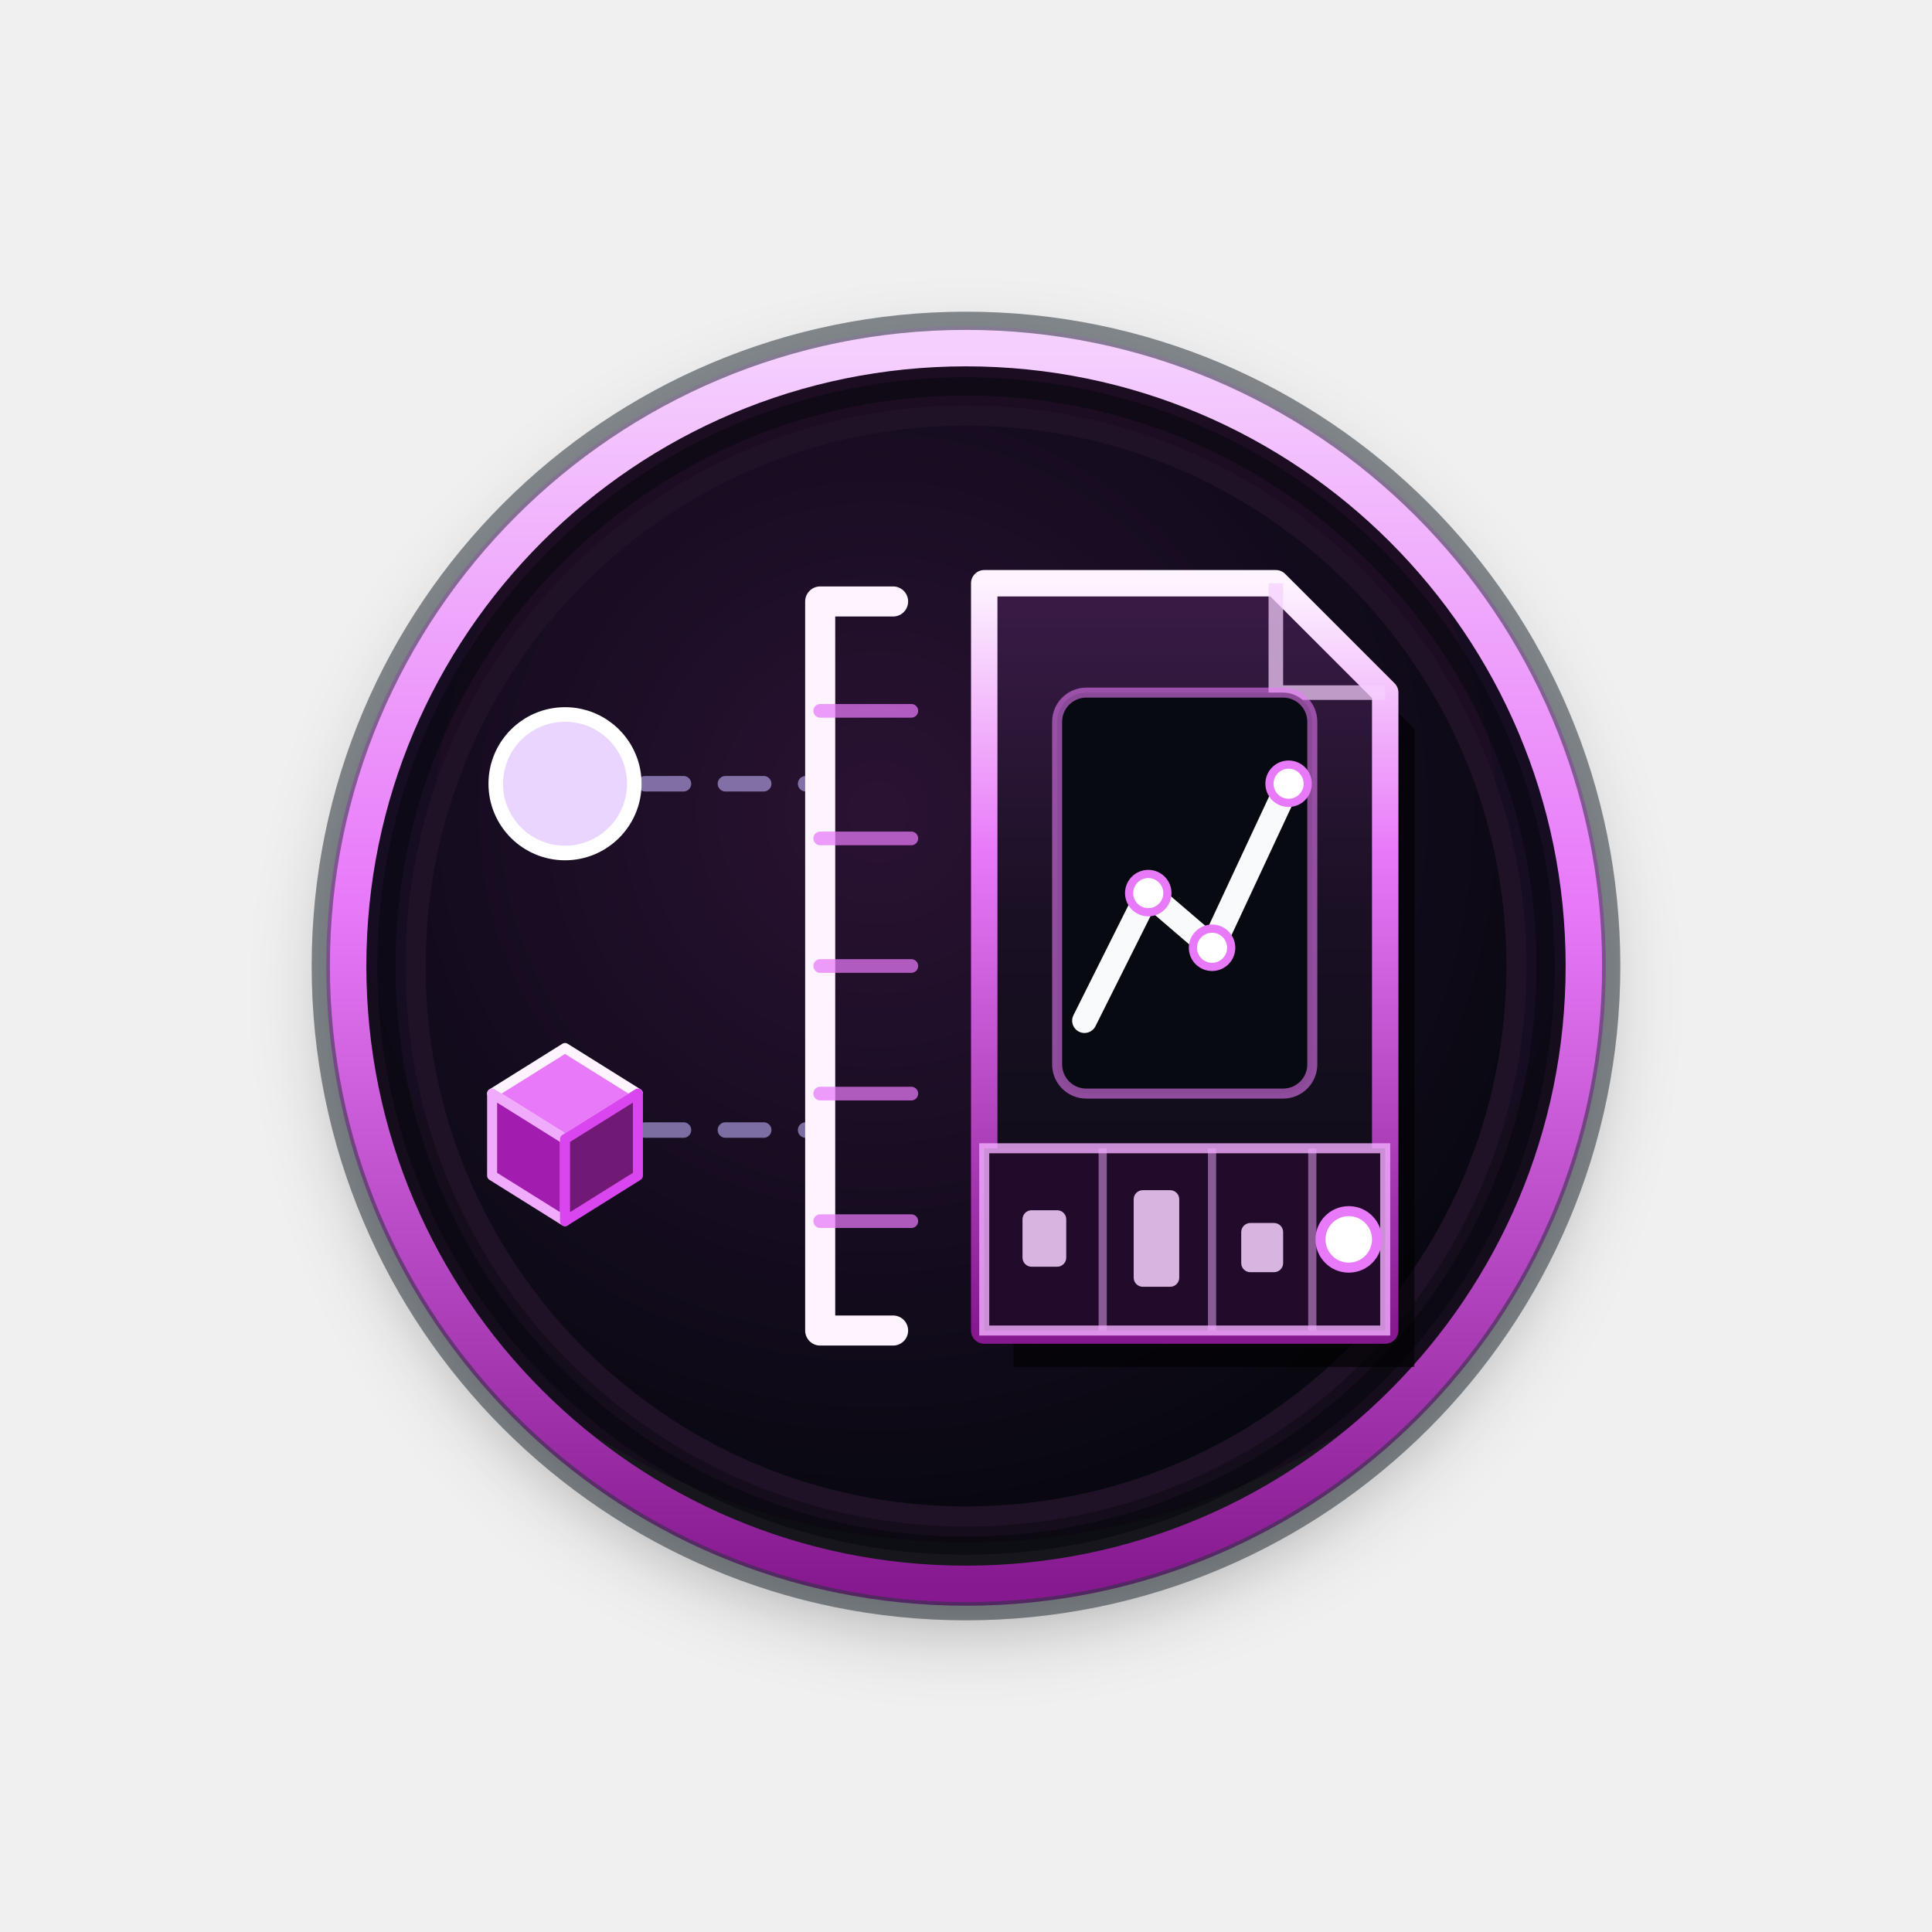
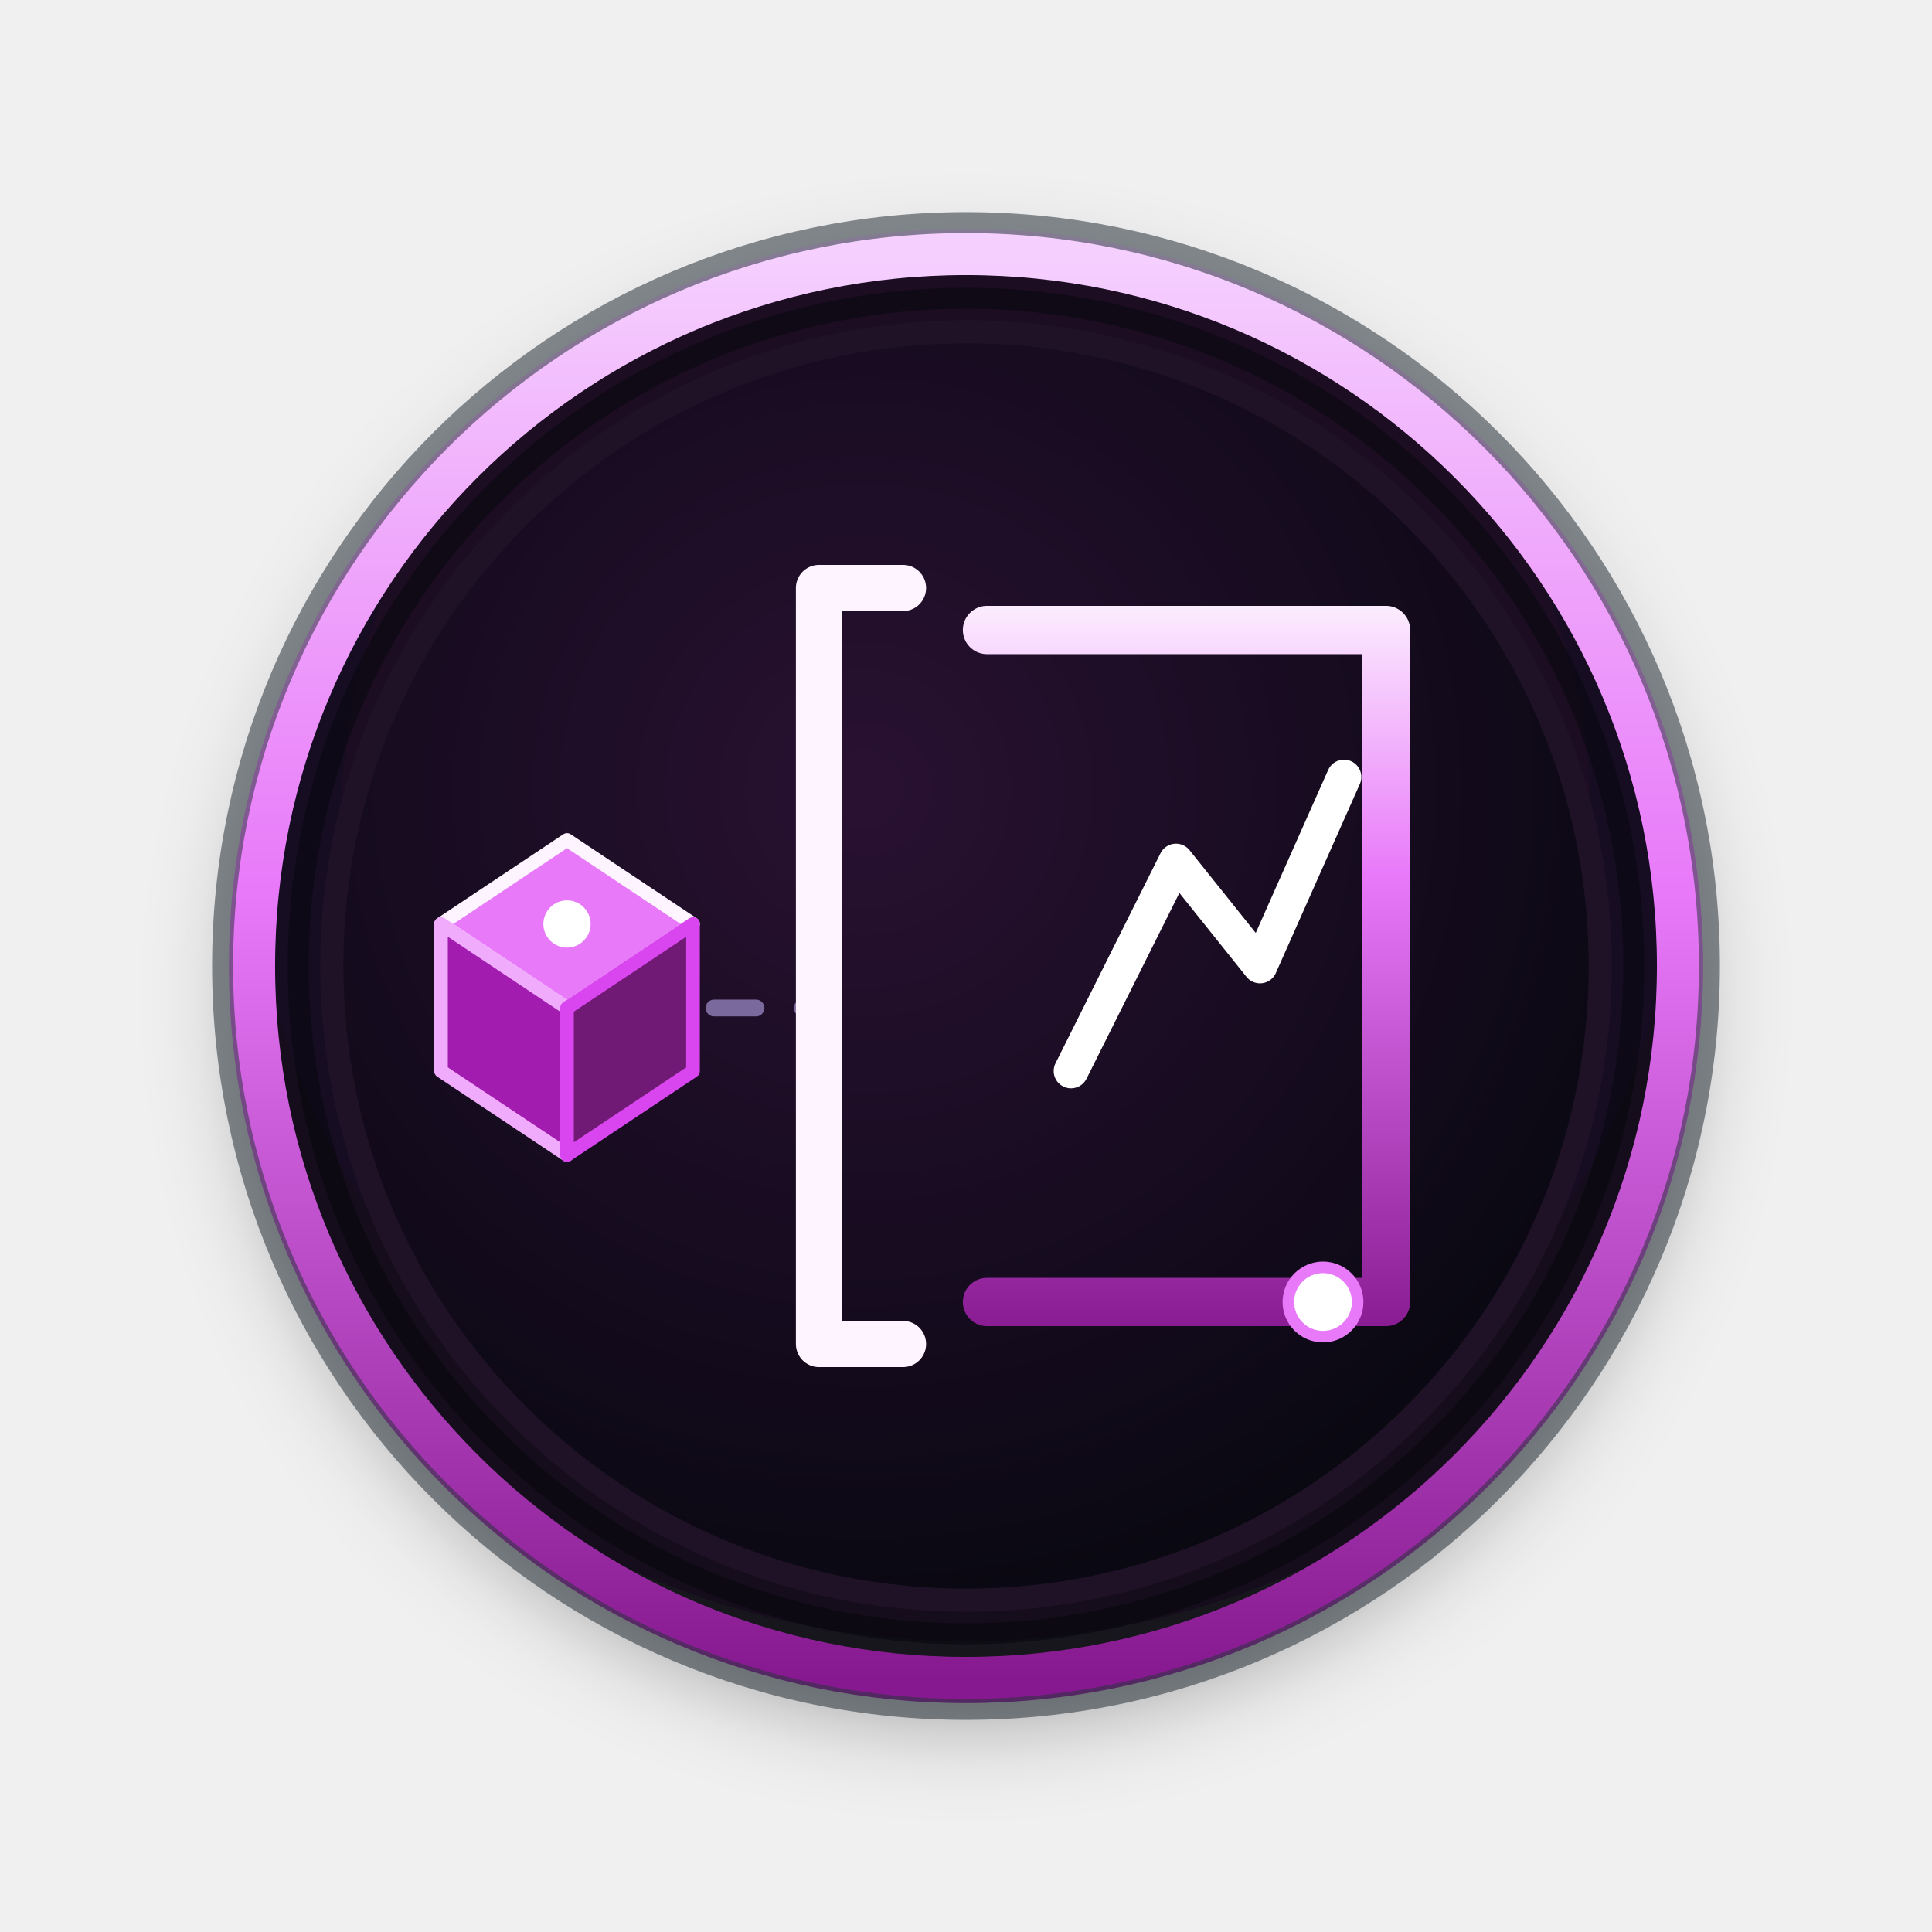
- <svg xmlns="http://www.w3.org/2000/svg" viewBox="57 307 106 106" width="106" height="106" role="img" aria-label="Cortexel logo: declared neural data crosses a validation lattice into a deterministic figure with an attached exact-value disclosure table">
+ <svg xmlns="http://www.w3.org/2000/svg" viewBox="64 314 92 92" width="92" height="92" role="img" aria-label="Cortexel logo: a neuron-seeded population voxel crosses a validation bracket into one deterministic digest-bound figure artifact">
  <defs>
    <radialGradient id="hubGrad" cx="50%" cy="42%" r="65%">
      <stop offset="0%" stop-color="#06281d" />
      <stop offset="100%" stop-color="#0a1117" />
    </radialGradient>
    <radialGradient id="gateGrad" cx="50%" cy="40%" r="68%">
      <stop offset="0%" stop-color="#332408" />
      <stop offset="100%" stop-color="#10131a" />
    </radialGradient>
    <radialGradient id="voxGrad" cx="50%" cy="40%" r="68%">
      <stop offset="0%" stop-color="#2a0a2e" />
      <stop offset="100%" stop-color="#10131a" />
    </radialGradient>
    <radialGradient id="galGrad" cx="50%" cy="40%" r="68%">
      <stop offset="0%" stop-color="#2a0a0a" />
      <stop offset="100%" stop-color="#10131a" />
    </radialGradient>
    <radialGradient id="hdGrad" cx="50%" cy="40%" r="68%">
      <stop offset="0%" stop-color="#042f2a" />
      <stop offset="100%" stop-color="#10131a" />
    </radialGradient>
    <radialGradient id="crebGrad" cx="50%" cy="40%" r="70%">
      <stop offset="0%" stop-color="#293716" />
      <stop offset="62%" stop-color="#19230f" />
      <stop offset="100%" stop-color="#0d1208" />
    </radialGradient>
    <filter id="nodeShadow" x="-40%" y="-40%" width="180%" height="180%">
      <feDropShadow dx="0" dy="1.5" stdDeviation="2.4" flood-color="#000000" flood-opacity="0.38" />
    </filter>
    <filter id="soft" x="-60%" y="-60%" width="220%" height="220%">
      <feGaussianBlur stdDeviation="4" result="b" />
      <feMerge>
        <feMergeNode in="b" />
        <feMergeNode in="SourceGraphic" />
      </feMerge>
    </filter>
    <filter id="edgeGlow" x="-30%" y="-30%" width="160%" height="160%">
      <feGaussianBlur stdDeviation="2.4" result="b" />
      <feMerge>
        <feMergeNode in="b" />
        <feMergeNode in="SourceGraphic" />
      </feMerge>
    </filter>
  </defs>
  <style>
    .cap        { font: 400 11px ui-monospace, SFMono-Regular, Menlo, monospace; fill: #8b949e; }
    .edge       { opacity: 0.55; }
    .edge-contract  { filter: url(#edgeGlow); }
    .contract-flow  { fill: none; stroke: #e2faff; stroke-width: 2.4; stroke-dasharray: 1.5 9; stroke-linecap: round; opacity: 0.9; }
    .contract-flow-rev { stroke-width: 2; opacity: 0.78; }
    .chip       { fill: #0d1117; stroke-width: 1.5; }
    .chip-label { font: 400 12px ui-monospace, SFMono-Regular, Menlo, monospace; fill: #c9d1d9; }
    .hub-fill   { fill: url(#hubGrad); }
    .hub-ring   { fill: none; stroke: url(#hubBezel); stroke-width: 2.2; }
    .hub-glow   { fill: none; stroke: #34d399; stroke-width: 6; stroke-opacity: 0.18; filter: url(#soft); }
    .hub-label  { font: 400 12px ui-monospace, SFMono-Regular, Menlo, monospace; fill: #6ee7b7; }
    .pidx-rail   { fill: none; stroke: #021a12; stroke-opacity: 0.9; stroke-width: 1.3; stroke-linecap: round; }
    .pidx-rail-lt{ fill: none; stroke: #34d399; stroke-opacity: 0.18; stroke-width: 1.3; stroke-linecap: round; }
    .pidx-tick   { fill: none; stroke: #047857; stroke-opacity: 0.9; stroke-width: 0.9; stroke-linecap: round; }
    .pidx-inner  { fill: none; stroke: #10b981; stroke-opacity: 0.14; stroke-width: 0.6; }
    .pidx-chan   { fill: none; stroke: #032018; stroke-width: 2.2; stroke-linecap: round; }
    .pidx-chan-lt{ fill: none; stroke: #6ee7b7; stroke-width: 0.8; stroke-linecap: round; }
    .pidx-chamfer{ fill: none; stroke: #05070b; stroke-opacity: 0.55; stroke-width: 1; }
    .pidx-rim    { fill: none; stroke: url(#pidXRim); stroke-width: 1.1; }
    .pidx-lip    { fill: none; stroke: #6ee7b7; stroke-opacity: 0.16; stroke-width: 0.5; }
    .pidx-shade  { fill: #031710; }
    .pidx-flare  { fill: #d1fae5; }
    .pidx-flare-s{ fill: #ecfdf5; }
    .pidx-syn-ring { fill: none; stroke: #a7f3d0; stroke-width: 1; }
    .pidx-girdle { fill: none; stroke: #a7f3d0; stroke-opacity: 0.55; stroke-width: 0.4; }
    .pidx-girdle-s { fill: none; stroke: #d1fae5; stroke-opacity: 0.7; stroke-width: 0.5; }
    .pidx-glint  { fill: #ecfdf5; fill-opacity: 0.7; }
    .pidx-fU-l   { fill: #6ee7b7; }
    .pidx-fU-d   { fill: #10b981; }
    .pidx-jw-edge{ fill: none; stroke: #a7f3d0; stroke-width: 0.4; stroke-opacity: 0.85; stroke-linejoin: round; }
    .pidx-syn-hot{ fill: #ecfdf5; }
    .pidx-spark-head { fill: #ecfdf5; }
    .pidx-spark-tail { fill: none; stroke: #a7f3d0; stroke-width: 1.1; stroke-linecap: round; stroke-opacity: 0.85; }
    .pid-wg      { fill: none; stroke: #043a2e; stroke-width: 2.4; stroke-linecap: round; }
    .pid-wg-lit  { fill: none; stroke: #6ee7b7; stroke-width: 0.9; stroke-linecap: round; }
    .pid-port    { fill: #34d399; }
    .pid-port-core { fill: #06281d; }
    .pid-chip    { fill: #d1fae5; }
    .pid-core-crown { fill: #6ee7b7; }
    .pid-core-bl { fill: #065f46; }
    .pid-core-br { fill: #047857; }
    .pid-core-edge { fill: none; stroke: #a7f3d0; stroke-width: 0.8; stroke-linejoin: round; }
    .pid-seam    { fill: none; stroke: #d1fae5; stroke-width: 0.7; stroke-opacity: 0.9; stroke-linecap: round; }
    .pid-facet   { fill: none; stroke: #a7f3d0; stroke-width: 0.5; stroke-opacity: 0.35; }
    .pid-hot     { fill: #ecfdf5; }
    .pid-hot-in  { fill: #f0fdf4; }
    .pid-compute { fill: none; stroke: #6ee7b7; stroke-width: 1; opacity: 0; }
    .seat-ring     { fill: none; stroke-width: 2.2; }
    .seat-groove   { fill: none; stroke: #05070b; stroke-opacity: 0.5; stroke-width: 1; }
    .seat-hairline { fill: none; stroke: #2b333d; stroke-opacity: 0.55; stroke-width: 1; }
    .seat-gate     { fill: url(#gateGrad); }
    .seat-vox      { fill: url(#voxGrad); }
    .mel-plate    { fill: url(#melPlate); }
    .mel-rock     { fill: url(#melRock); }
    .mel-fog-g    { opacity: 0.42; }
    .mel-ridge    { fill: none; stroke: #fdba74; stroke-opacity: 0.7; stroke-width: 1.3; stroke-linejoin: round; stroke-linecap: round; }
    .mel-facet    { fill: #1a0e08; }
    .mel-tin      { stroke: #000000; stroke-opacity: 0.35; stroke-width: 0.6; stroke-linejoin: round; }
    .mel-front    { fill: #ffedd5; filter: url(#edgeGlow); }
    .mel-edge     { fill: none; stroke: url(#melBezel); stroke-width: 2.4; stroke-linejoin: miter; }
    .mel-groove   { fill: none; stroke: #05070b; stroke-opacity: 0.5; stroke-width: 1; }
    .mel-hairline { fill: none; stroke: #2b333d; stroke-opacity: 0.55; stroke-width: 1; }
    .cube-label { font: 400 12px ui-monospace, SFMono-Regular, Menlo, monospace; fill: #fdba74; }
    .logo-label     { font: 400 12px ui-monospace, SFMono-Regular, Menlo, monospace; fill: #cdd6e0; }
    .prz-body     { fill: url(#przGlass); }
    .prz-edge     { fill: none; stroke: url(#przSilver); stroke-width: 2.4; }
    .prz-groove   { fill: none; stroke: #05070b; stroke-opacity: 0.5; stroke-width: 1; }
    .prz-hairline { fill: none; stroke: #2b333d; stroke-opacity: 0.55; stroke-width: 1; }
    .prz-hill     { fill: url(#przHill); }
    .prz-hill-hi  { fill: url(#przHillHi); }
    .prz-hill-ao  { fill: url(#przHillAo); }
    .prz-spill    { fill: url(#przSpill); }
    .prz-crest    { fill: none; stroke: #d8ccff; stroke-width: 1.8; stroke-linecap: round; stroke-opacity: 0.95; }
    .prz-ray      { fill: none; stroke-width: 1.4; stroke-linecap: round; stroke-opacity: 0.5; }
    .prz-ray-flow { fill: none; stroke-width: 1.9; stroke-linecap: round; stroke-dasharray: 4 22; stroke-opacity: 0.92; }
    .prz-blade    { fill: url(#przBlade); stroke: #cbd3db; stroke-width: 0.4; stroke-linejoin: round; }
    .prz-blade-core { stroke: #f8fafc; stroke-width: 0.8; stroke-linecap: round; stroke-opacity: 0.85; }
    .prz-blade-glint { stroke: #ffffff; stroke-width: 1.3; stroke-linecap: round; stroke-dasharray: 5 44; stroke-opacity: 0.95; }
    .prz-foot-hot { fill: #ffffff; }
    .tri-label  { font: 400 12px ui-monospace, SFMono-Regular, Menlo, monospace; fill: #c4b5fd; }
-     .ncp-well       { fill: url(#ncpWell); stroke: #111827; stroke-width: 1.1; }
-     .ncp-generation path { fill: none; stroke: #fbbf24; stroke-width: 0.85; stroke-opacity: 0.42; stroke-dasharray: 11 3 2 3; stroke-linecap: round; }
-     .ncp-brace      { fill: none; stroke: url(#ncpBrace); stroke-width: 2.25; stroke-linecap: round; stroke-linejoin: round; }
-     .ncp-plane      { fill: none; stroke-linecap: round; }
-     .ncp-control    { stroke: #fde68a; stroke-width: 1.2; }
-     .ncp-perception { stroke: #67e8f9; stroke-width: 1.25; stroke-dasharray: 3.1 2.4; }
-     .ncp-action     { stroke: #fbbf24; stroke-width: 2.1; }
-     .ncp-observation{ stroke: #a5f3fc; stroke-width: 1.25; stroke-dasharray: 0.8 3.2; }
-     .ncp-receipt-lane { fill: none; stroke: #f8fafc; stroke-width: 0.7; stroke-opacity: 0.42; stroke-linecap: round; }
-     .ncp-key        { stroke-linejoin: round; }
-     .ncp-key-control { fill: #422006; stroke: #fef3c7; stroke-width: 0.8; }
-     .ncp-key-perception { fill: #071a26; stroke: #a5f3fc; stroke-width: 0.9; }
-     .ncp-key-action { fill: #fbbf24; stroke: #fff7d6; stroke-width: 0.75; }
-     .ncp-key-observation { fill: #071a26; stroke: #cffafe; stroke-width: 0.9; stroke-dasharray: 1 1.6; }
-     .ncp-receipt-home { fill: #07111d; stroke: #ffffff; stroke-width: 0.75; stroke-opacity: 0.72; stroke-linejoin: round; }
-     .ncp-knot       { fill: #050912; stroke: #fef3c7; stroke-width: 0.7; stroke-opacity: 0.8; stroke-linejoin: round; }
-     .ncp-cell       { stroke-width: 0.45; stroke-linejoin: round; }
-     .ncp-cell-control { fill: #fde68a; stroke: #fff7d6; }
-     .ncp-cell-perception { fill: #164e63; stroke: #cffafe; }
-     .ncp-cell-action { fill: #f59e0b; stroke: #fff7d6; }
-     .ncp-cell-observation { fill: #083344; stroke: #a5f3fc; }
-     .ncp-bind-core  { fill: #ffffff; stroke: #fde68a; stroke-width: 0.45; }
-     .ncp-bind-ring  { fill: none; stroke: #fff7d6; stroke-width: 0.9; filter: url(#edgeGlow); }
-     .ncp-packet     { stroke-width: 0.45; filter: url(#edgeGlow); }
-     .ncp-packet-control { fill: #fff7d6; stroke: #ffffff; }
-     .ncp-packet-perception { fill: #cffafe; stroke: #ffffff; }
-     .ncp-packet-action { fill: #fbbf24; stroke: #ffffff; }
-     .ncp-packet-observation { fill: #a5f3fc; stroke: #ffffff; }
-     .ncp-receipt    { fill: #07111d; stroke: #ffffff; stroke-width: 1.05; stroke-linejoin: round; filter: url(#edgeGlow); }
+     .ncp-well              { fill: url(#ncpWell); stroke: #111827; stroke-width: 1.1; }
+     .ncp-min-lane          { fill: none; stroke-linecap: round; }
+     .ncp-min-lane-action   { stroke: #fbbf24; stroke-width: 1.8; }
+     .ncp-min-lane-sense    { stroke: #67e8f9; stroke-width: 1.25; stroke-dasharray: 2.5 2.3; }
+     .ncp-min-brace         { fill: none; stroke-width: 2.6; stroke-linecap: round; stroke-linejoin: round; }
+     .ncp-min-brace-action  { stroke: url(#ncpBrace); }
+     .ncp-min-brace-sense   { stroke: url(#ncpCyan); }
+     .ncp-plane-top         { fill: #fde68a; }
+     .ncp-plane-right       { fill: #67e8f9; }
+     .ncp-plane-bottom      { fill: #0e7490; }
+     .ncp-plane-left        { fill: #f59e0b; }
+     .ncp-min-knot          { fill: none; stroke: #fff7d6; stroke-width: 0.85; stroke-linejoin: round; }
+     .ncp-min-void          { fill: #050912; stroke: #ffffff; stroke-width: 0.45; }
+     .ncp-min-proposal      { fill: #fbbf24; stroke: #fff7d6; stroke-width: 0.5; }
+     .ncp-min-signal        { fill: #083344; stroke: #cffafe; stroke-width: 0.8; }
+     .ncp-min-bind          { fill: none; stroke: #fff7d6; stroke-width: 0.85; filter: url(#edgeGlow); }
+     .ncp-min-receipt       { fill: #07111d; stroke: #ffffff; stroke-width: 1.05; stroke-linejoin: round; filter: url(#edgeGlow); }
    .gate-label     { font: 400 12px ui-monospace, SFMono-Regular, Menlo, monospace; fill: #fbbf24; text-anchor: middle; }
    .flag-k     { fill: #181818; }
    .flag-r     { fill: #d8001d; }
    .flag-g     { fill: #ffcc00; }
    .flag-edge  { fill: none; stroke: #ffffff; stroke-opacity: 0.16; stroke-width: 0.6; }
    .vox-label  { font: 400 12px ui-monospace, SFMono-Regular, Menlo, monospace; fill: #f0abfc; }
-     .ctx-well       { fill: url(#ctxWell); stroke: #1f1227; stroke-width: 1.1; }
-     .ctx-declared-lane { fill: none; stroke: #c4b5fd; stroke-width: 0.85; stroke-opacity: 0.58; stroke-dasharray: 2.1 2.3; stroke-linecap: round; }
-     .ctx-neuron     { fill: #e9d5ff; stroke: #ffffff; stroke-width: 0.8; }
-     .ctx-voxel-top  { fill: #e879f9; stroke: #fdf4ff; stroke-width: 0.55; stroke-linejoin: round; }
-     .ctx-voxel-left { fill: #a21caf; stroke: #f0abfc; stroke-width: 0.55; stroke-linejoin: round; }
-     .ctx-voxel-right{ fill: #701a75; stroke: #d946ef; stroke-width: 0.55; stroke-linejoin: round; }
-     .ctx-boundary   { fill: none; stroke: #fdf4ff; stroke-width: 1.65; stroke-linecap: round; stroke-linejoin: round; }
-     .ctx-lattice    { fill: none; stroke: #e879f9; stroke-width: 0.75; stroke-opacity: 0.72; stroke-linecap: round; }
-     .ctx-sheet-shadow { fill: #000000; fill-opacity: 0.62; }
-     .ctx-sheet      { fill: url(#ctxSheet); stroke: url(#ctxSheetEdge); stroke-width: 1.45; stroke-linejoin: round; }
-     .ctx-fold       { fill: none; stroke: #f5d0fe; stroke-width: 0.8; stroke-opacity: 0.72; stroke-linejoin: round; }
-     .ctx-figure-field { fill: #070a11; stroke: #e879f9; stroke-width: 0.55; stroke-opacity: 0.58; }
-     .ctx-figure-trace { fill: none; stroke: #f8fafc; stroke-width: 1.35; stroke-linecap: round; stroke-linejoin: round; }
-     .ctx-figure-point { fill: #ffffff; stroke: #e879f9; stroke-width: 0.45; }
-     .ctx-disclosure { fill: #220b2a; stroke: #f0abfc; stroke-width: 0.55; stroke-opacity: 0.82; }
-     .ctx-table-grid { fill: none; stroke: #f0abfc; stroke-width: 0.45; stroke-opacity: 0.5; }
-     .ctx-table-cell { fill: #f5d0fe; fill-opacity: 0.86; }
-     .ctx-digest     { fill: #ffffff; stroke: #e879f9; stroke-width: 0.55; }
-     .ctx-digest-ring{ fill: none; stroke: #fdf4ff; stroke-width: 0.8; filter: url(#edgeGlow); }
-     .ctx-intake     { fill: #fdf4ff; stroke: #e879f9; stroke-width: 0.45; filter: url(#edgeGlow); }
+     .ctx-well              { fill: url(#ctxWell); stroke: #1f1227; stroke-width: 1.1; }
+     .ctx-min-voxel-top     { fill: #e879f9; stroke: #fdf4ff; stroke-width: 0.65; stroke-linejoin: round; }
+     .ctx-min-voxel-left    { fill: #a21caf; stroke: #f0abfc; stroke-width: 0.65; stroke-linejoin: round; }
+     .ctx-min-voxel-right   { fill: #701a75; stroke: #d946ef; stroke-width: 0.65; stroke-linejoin: round; }
+     .ctx-min-neuron        { fill: #ffffff; stroke: #e879f9; stroke-width: 0.45; }
+     .ctx-min-intake-lane   { fill: none; stroke: #c4b5fd; stroke-width: 0.8; stroke-opacity: 0.55; stroke-dasharray: 2 2.2; stroke-linecap: round; }
+     .ctx-min-boundary      { fill: none; stroke: #fdf4ff; stroke-width: 2.2; stroke-linecap: round; stroke-linejoin: round; }
+     .ctx-min-artifact      { fill: none; stroke: url(#ctxArtifactEdge); stroke-width: 2.3; stroke-linecap: round; stroke-linejoin: round; }
+     .ctx-min-trace         { fill: none; stroke: #ffffff; stroke-width: 1.65; stroke-linecap: round; stroke-linejoin: round; }
+     .ctx-min-digest        { fill: #ffffff; stroke: #e879f9; stroke-width: 0.55; }
+     .ctx-min-token         { fill: #fdf4ff; stroke: #e879f9; stroke-width: 0.45; filter: url(#edgeGlow); }
+     .ctx-min-scan          { stroke: #ffffff; stroke-width: 1.2; stroke-linecap: round; filter: url(#edgeGlow); }
+     .ctx-min-digest-ring   { fill: none; stroke: #fdf4ff; stroke-width: 0.8; filter: url(#edgeGlow); }
    .seat-creb     { fill: url(#crebGrad); }
    .creb-signal   { fill: none; stroke: #b6cf86; stroke-opacity: 0.7; stroke-width: 1.2; }
    .creb-xhair    { fill: none; stroke: #a8c07a; stroke-opacity: 0.7; stroke-width: 1.3; stroke-linecap: round; }
    .creb-eye-core { fill: #ff6b5e; }
    .creb-eye-hot  { fill: #fff1f0; }
    .raven-label { font: 400 12px ui-monospace, SFMono-Regular, Menlo, monospace; fill: #9caf88; }
    .raven-cursor { fill: #9caf88; }
    .radar-label  { font: 400 12px ui-monospace, SFMono-Regular, Menlo, monospace; fill: #38bdf8; }
    .mw-iris      { fill: #101a26; stroke: #38bdf8; stroke-opacity: 0.25; stroke-width: 1; }
    .mw-well      { fill: url(#mwWell); }
    .mw-core      { fill: url(#mwCore); }
    .mw-aphex     { fill: none; stroke: #e0f2fe; stroke-opacity: 0.45; stroke-width: 0.8; stroke-linejoin: round; }
    .mw-blade     { fill: none; stroke: #7dd3fc; stroke-opacity: 0.55; stroke-width: 1.2; }
    .mw-blade-sh  { fill: none; stroke: #05070b; stroke-opacity: 0.7; stroke-width: 1.2; }
    .mw-inner     { fill: none; stroke: url(#mwBezel); stroke-width: 1.6; stroke-opacity: 0.9; stroke-linecap: round; }
    .mw-notch     { fill: none; stroke: #bae6fd; stroke-width: 1.4; stroke-linejoin: round; stroke-linecap: round; }
    .mw-tick      { stroke: #38bdf8; stroke-opacity: 0.4; stroke-width: 1; }
    .mw-dot       { fill: #7dd3fc; fill-opacity: 0.16; }
    .mw-lock      { fill: none; stroke: #ef4444; stroke-width: 1.2; stroke-linecap: round; stroke-linejoin: round; }
    .mw-lock-dot  { fill: #ff6b5e; }
    .mw-lock-g    { fill: none; stroke: #4ade80; stroke-width: 1.2; stroke-linecap: round; stroke-linejoin: round; }
    .mw-lock-g-dot{ fill: #86efac; }
    .mw-lock-y    { fill: none; stroke: #facc15; stroke-width: 1.2; stroke-linecap: round; stroke-linejoin: round; }
    .mw-lock-y-dot{ fill: #fde047; }
    .mw-lock-o    { fill: none; stroke: #fb923c; stroke-width: 1.2; stroke-linecap: round; stroke-linejoin: round; }
    .mw-lock-o-dot{ fill: #fdba74; }
    .mw-drone-arm { fill: none; stroke: #7dd3fc; stroke-width: 1.4; stroke-linecap: round; }
    .mw-rotor     { fill: #12283b; stroke: #7dd3fc; stroke-width: 1.2; }
    .mw-hub       { fill: #f0f9ff; }
    .mw-ring      { fill: none; stroke: url(#mwBezel); stroke-width: 2.2; }
    .mw-groove    { fill: none; stroke: #05070b; stroke-opacity: 0.5; stroke-width: 1; }
    .mw-hairline  { fill: none; stroke: #2b333d; stroke-opacity: 0.55; stroke-width: 1; }
    .seat-gal   { fill: url(#galGrad); }
    .gal-signal { fill: none; stroke: #ef4444; stroke-opacity: 0.7; stroke-width: 1.1; }
    .gal-fiber  { fill: none; stroke: #22d3ee; stroke-opacity: 0.75; stroke-width: 1.4; stroke-linecap: round; }
    .gal-pulse  { fill: none; stroke: #a5f3fc; stroke-opacity: 0.95; stroke-width: 1.4; stroke-linecap: round; stroke-dasharray: 3 40; }
    .gal-port   { fill: #0a121c; stroke: #22d3ee; stroke-opacity: 0.9; stroke-width: 1; }
    .gal-jack   { fill: #a5f3fc; fill-opacity: 0.85; }
    .gal-plate  { fill: url(#galPlateG); stroke: #22d3ee; stroke-opacity: 0.9; stroke-width: 1.2; stroke-linejoin: miter; }
    .gal-crest  { stroke: #22d3ee; stroke-opacity: 0.28; stroke-width: 0.6; stroke-linejoin: miter; }
    .gal-slit   { fill: #05070b; stroke: #22d3ee; stroke-opacity: 0.55; stroke-width: 0.8; stroke-linejoin: miter; }
    .gal-hotf   { fill: #ef4444; }
    .gal-label  { font: 400 12px ui-monospace, SFMono-Regular, Menlo, monospace; fill: #ef4444; }
    .seat-hd         { fill: url(#hdGrad); }
    .hd-void         { fill: #03211d; }
    .hd-frame        { fill: url(#haldirArch); stroke: #0f766e; stroke-width: 0.5; stroke-opacity: 0.7; }
    .hd-speed        { fill: none; stroke: #5eead4; stroke-width: 0.6; stroke-opacity: 0.4; stroke-linecap: round; }
    .hd-thresh       { fill: none; stroke: #2dd4bf; stroke-width: 1.6; stroke-linecap: round; stroke-opacity: 0.85; }
    .hd-beam         { fill: none; stroke: #ef4444; stroke-width: 1.4; stroke-linecap: round; stroke-opacity: 0.92; }
    .hd-diode        { fill: #ff3b47; }
    .hd-diode-hot    { fill: #ffe1dd; }
    .hd-core         { fill: #ef4444; }
    .hd-core-facet   { fill: #ff9d94; fill-opacity: 0.95; }
    .hd-core-hot     { fill: #fff1f0; }
    .hd-coreglow     { fill: url(#hdCoreGlow); }
    .hd-sun          { fill: none; stroke: #ff6b5e; stroke-width: 0.8; stroke-opacity: 0.85; stroke-linecap: round; }
    .hd-scan         { fill: #ffd9d4; }
    .hd-tok-in       { fill: #ff6b5e; }
    .hd-tok-out      { fill: #fff1f0; }
    .hd-flash        { fill: #fff1f0; }
    .haldir-label    { font: 400 12px ui-monospace, SFMono-Regular, Menlo, monospace; fill: #2dd4bf; }
    .cba-label       { font: 400 12px ui-monospace, SFMono-Regular, Menlo, monospace; fill: #93c5fd; }
    .cba-glow        { fill: none; stroke: #7dd3fc; stroke-width: 3.5; stroke-opacity: 0.22; filter: url(#soft); stroke-linejoin: round; }
    .cba-plate       { fill: url(#cbaPlate); }
    .cba-bezel       { fill: none; stroke: url(#cbaBezel); stroke-width: 2.4; stroke-linejoin: round; }
    .cba-groove      { fill: none; stroke: #05070b; stroke-opacity: 0.68; stroke-width: 1; stroke-linejoin: round; }
    .cba-hairline    { fill: none; stroke: #2b333d; stroke-opacity: 0.6; stroke-width: 1; stroke-linejoin: round; }
    .cba-grid        { fill: none; stroke: #60a5fa; stroke-width: 0.6; stroke-opacity: 0.09; }
    .cba-tick        { stroke: #8be7f2; stroke-width: 0.9; stroke-opacity: 0.55; stroke-linecap: round; }
    .cba-envelope    { fill: none; stroke: #60a5fa; stroke-width: 1; stroke-opacity: 0.45; stroke-linecap: round; }
    .cba-envelope-soft { stroke: #8be7f2; stroke-opacity: 0.16; stroke-dasharray: 1 5; }
    .cba-base        { fill: #091827; stroke: #60a5fa; stroke-width: 1.1; stroke-linejoin: round; }
    .cba-desk-top    { fill: #173c66; stroke: #9cecf4; stroke-width: 0.8; stroke-linejoin: round; }
    .cba-desk-apron  { fill: #0b2038; stroke: #60a5fa; stroke-width: 0.65; }
    .cba-desk-leg    { fill: #091827; stroke: #60a5fa; stroke-width: 0.7; stroke-linejoin: round; }
    .cba-source-pad  { fill: #102842; stroke: #7dd3fc; stroke-width: 0.75; stroke-linejoin: round; }
    .cba-link-a      { fill: url(#cbaArmA); stroke: #9cecf4; stroke-width: 0.8; stroke-linejoin: round; }
    .cba-link-b      { fill: url(#cbaArmB); stroke: #9cecf4; stroke-width: 0.8; stroke-linejoin: round; }
    .cba-link-rail   { fill: none; stroke: #d7fbff; stroke-opacity: 0.58; stroke-width: 0.8; stroke-linecap: round; }
    .cba-servo       { fill: url(#cbaServo); stroke: #9cecf4; stroke-width: 1.3; }
    .cba-encoder     { fill: none; stroke: #60a5fa; stroke-width: 1.1; stroke-dasharray: 2 2; }
    .cba-servo-hot   { fill: #e2faff; stroke: #ffffff; stroke-width: 0.55; }
    .cba-tool        { fill: none; stroke: #9cecf4; stroke-width: 3.8; stroke-linecap: round; }
    .cba-palm        { fill: none; stroke: #d7fbff; stroke-width: 2.4; stroke-linecap: round; }
    .cba-finger      { fill: none; stroke: #d7fbff; stroke-width: 1.6; stroke-linecap: round; stroke-linejoin: round; }
    .cba-voxel-top   { fill: #f8fafc; stroke: #ffffff; stroke-width: 0.8; stroke-linejoin: round; }
    .cba-voxel-left  { fill: #cbd5e1; stroke: #e2faff; stroke-width: 0.8; stroke-linejoin: round; }
    .cba-voxel-right { fill: #64748b; stroke: #bfdbfe; stroke-width: 0.8; stroke-linejoin: round; }
    .cba-voxel-mesh  { fill: none; stroke: #ffffff; stroke-width: 0.5; stroke-opacity: 0.78; }
    .cba-contact     { fill: none; stroke: #d7fbff; stroke-width: 1.1; }
    .atlas-dataset-disc { fill: #07111d; stroke-width: 1.35; }
    .atlas-dataset-ring { fill: none; stroke: #f8fafc; stroke-width: 0.65; stroke-opacity: 0.3; }
    .rfa-label       { font: 400 12px ui-monospace, SFMono-Regular, Menlo, monospace; fill: #fda4af; }
    .rfa-glow        { fill: none; stroke: #fda4af; stroke-width: 2; stroke-opacity: 0.12; stroke-linejoin: round; }
    .rfa-plate       { fill: url(#rfaPlate); }
    .rfa-bezel       { fill: none; stroke: url(#rfaBezel); stroke-width: 2.4; stroke-linejoin: round; }
    .rfa-groove      { fill: none; stroke: #05070b; stroke-opacity: 0.7; stroke-width: 1; stroke-linejoin: round; }
    .rfa-hairline    { fill: none; stroke: #2b333d; stroke-opacity: 0.58; stroke-width: 1; stroke-linejoin: round; }
    .rfa-contour     { fill: none; stroke: #fda4af; stroke-width: 0.65; stroke-opacity: 0.15; stroke-linecap: round; }
    .rfa-contour-a   { stroke-opacity: 0.19; }
    .rfa-sheet-back  { fill: #12070b; stroke: #881337; stroke-width: 0.75; stroke-opacity: 0.75; }
    .rfa-sheet-mid   { fill: #260810; stroke: #be123c; stroke-width: 0.75; stroke-opacity: 0.68; }
    .rfa-sheet-front { fill: #3a0a17; stroke: #fda4af; stroke-width: 0.8; stroke-opacity: 0.62; }
    .rfa-index-rail  { fill: none; stroke: #fb7185; stroke-width: 0.7; stroke-opacity: 0.48; stroke-linecap: round; }
    .rfa-index-tick  { stroke: #fecdd3; stroke-width: 0.7; stroke-opacity: 0.6; stroke-linecap: round; }
    .rfa-record      { fill: #17070c; fill-opacity: 0.94; stroke: #fda4af; stroke-width: 0.8; stroke-opacity: 0.62; }
    .rfa-sample      { fill: none; stroke: #ffe4e6; stroke-width: 0.75; stroke-opacity: 0.88; stroke-linecap: round; stroke-linejoin: round; }
    .rfa-focus       { fill: none; stroke: #fff1f2; stroke-width: 1.05; stroke-linecap: round; filter: url(#edgeGlow); }
    .wg-rule    { stroke: #30363d; stroke-width: 1; stroke-opacity: 0.55; }
    .wg-bracket { fill: none; stroke: #fbbf24; stroke-width: 1.5; stroke-linecap: round; stroke-opacity: 0.85; }
    .panel      { fill: #ffffff; fill-opacity: 0.022; stroke: #ffffff; stroke-opacity: 0.07; }
    text { paint-order: stroke; stroke: #0d1117; stroke-width: 2.6; stroke-linejoin: round; text-transform: uppercase; letter-spacing: 2.5px; }
    @media (prefers-reduced-motion: reduce) { animate, animateMotion, animateTransform { display: none; } }
  </style>
  <g class="ctx-mark">
    <defs>
      <linearGradient id="voxBezel" x1="0" y1="326" x2="0" y2="394" gradientUnits="userSpaceOnUse">
        <stop offset="0%" stop-color="#f5d0fe" />
        <stop offset="45%" stop-color="#e879f9" />
        <stop offset="100%" stop-color="#86198f" />
      </linearGradient>
    </defs>
    <g filter="url(#nodeShadow)">
      <circle cx="110" cy="360" r="34" class="seat-vox" />
    </g>
    <circle cx="110" cy="360" r="34" stroke="url(#voxBezel)" class="seat-ring" />
    <circle cx="110" cy="360" r="31.8" class="seat-groove" />
    <circle cx="110" cy="360" r="35.4" class="seat-hairline" />
    <defs>
-       <radialGradient id="ctxWell" cx="42%" cy="36%" r="72%">
-         <stop offset="0%" stop-color="#2a1233" />
-         <stop offset="62%" stop-color="#120b1c" />
+       <radialGradient id="ctxWell" cx="42%" cy="36%" r="74%">
+         <stop offset="0%" stop-color="#291132" />
+         <stop offset="68%" stop-color="#110a1a" />
        <stop offset="100%" stop-color="#05070c" />
      </radialGradient>
-       <linearGradient id="ctxSheet" x1="0" y1="339" x2="0" y2="380" gradientUnits="userSpaceOnUse">
-         <stop offset="0%" stop-color="#3b1b47" />
-         <stop offset="44%" stop-color="#1a1024" />
-         <stop offset="100%" stop-color="#090b12" />
-       </linearGradient>
-       <linearGradient id="ctxSheetEdge" x1="0" y1="339" x2="0" y2="380" gradientUnits="userSpaceOnUse">
+       <linearGradient id="ctxArtifactEdge" x1="0" y1="342" x2="0" y2="378" gradientUnits="userSpaceOnUse">
        <stop offset="0%" stop-color="#fdf4ff" />
-         <stop offset="36%" stop-color="#e879f9" />
+         <stop offset="38%" stop-color="#e879f9" />
        <stop offset="100%" stop-color="#86198f" />
      </linearGradient>
-       <radialGradient id="ctxScanGlow">
-         <stop offset="0%" stop-color="#ffffff" stop-opacity="0.9" />
-         <stop offset="38%" stop-color="#f0abfc" stop-opacity="0.35" />
-         <stop offset="100%" stop-color="#e879f9" stop-opacity="0" />
-       </radialGradient>
    </defs>
    <circle cx="110" cy="360" r="30.2" class="ctx-well" />
-     <path d="M88 350H102 M88 369H102" class="ctx-declared-lane" />
-     <circle cx="88" cy="350" r="3.8" class="ctx-neuron" />
-     <g class="ctx-voxel">
-       <polygon points="84,367 88,364.5 92,367 88,369.5" class="ctx-voxel-top" />
-       <polygon points="84,367 88,369.5 88,374 84,371.5" class="ctx-voxel-left" />
-       <polygon points="92,367 88,369.5 88,374 92,371.5" class="ctx-voxel-right" />
+     <g class="ctx-min-voxel">
+       <polygon points="85,358 91,354 97,358 91,362" class="ctx-min-voxel-top" />
+       <polygon points="85,358 91,362 91,369 85,365" class="ctx-min-voxel-left" />
+       <polygon points="97,358 91,362 91,369 97,365" class="ctx-min-voxel-right" />
+       <circle cx="91" cy="358" r="1.35" class="ctx-min-neuron" />
    </g>
-     <path d="M106 340H102V380H106" class="ctx-boundary" />
-     <path d="M102 346H107 M102 353H107 M102 360H107 M102 367H107 M102 374H107" class="ctx-lattice" />
-     <circle cx="104.5" cy="342" r="7" fill="url(#ctxScanGlow)" opacity="0">
-       <animateTransform attributeName="transform" type="translate" values="0 0;0 0;0 36;0 36;0 0" keyTimes="0;0.24;0.43;0.92;1" dur="8.8s" repeatCount="indefinite" />
-       <animate attributeName="opacity" values="0;0;0.9;0.9;0;0" keyTimes="0;0.22;0.25;0.41;0.44;1" dur="8.8s" repeatCount="indefinite" />
+     <path d="M98 362H103" class="ctx-min-intake-lane" />
+     <path d="M107 342H103V378H107" class="ctx-min-boundary" />
+     <path d="M111 344H130V376H111" class="ctx-min-artifact" />
+     <path d="M115 365L120 355L124 360L128 351" class="ctx-min-trace" stroke-dasharray="31" stroke-dashoffset="0">
+       <animate attributeName="stroke-dashoffset" values="0;0;31;31;0;0" keyTimes="0;0.02;0.05;0.43;0.66;1" dur="8.4s" repeatCount="indefinite" />
+     </path>
+     <circle cx="127" cy="376" r="1.65" class="ctx-min-digest" />
+     <polygon points="88,362 91,360 94,362 91,364" class="ctx-min-token" opacity="0">
+       <animateTransform attributeName="transform" type="translate" values="0 0;0 0;12 0;12 0;0 0" keyTimes="0;0.10;0.27;0.90;1" dur="8.4s" repeatCount="indefinite" />
+       <animate attributeName="opacity" values="0;0;1;1;0;0" keyTimes="0;0.08;0.11;0.28;0.32;1" dur="8.4s" repeatCount="indefinite" />
+     </polygon>
+     <line x1="103" y1="346" x2="103" y2="352" class="ctx-min-scan" opacity="0">
+       <animateTransform attributeName="transform" type="translate" values="0 0;0 0;0 22;0 22;0 0" keyTimes="0;0.28;0.43;0.90;1" dur="8.4s" repeatCount="indefinite" />
+       <animate attributeName="opacity" values="0;0;1;1;0;0" keyTimes="0;0.26;0.29;0.41;0.44;1" dur="8.4s" repeatCount="indefinite" />
+     </line>
+     <circle cx="127" cy="376" r="2.9" class="ctx-min-digest-ring" opacity="0">
+       <animate attributeName="r" values="2.8;2.8;5.4;5.4" keyTimes="0;0.66;0.78;1" dur="8.4s" repeatCount="indefinite" />
+       <animate attributeName="opacity" values="0;0;0.9;0;0" keyTimes="0;0.65;0.69;0.80;1" dur="8.4s" repeatCount="indefinite" />
    </circle>
-     <path d="M111 339H127L133 345V380H111Z" class="ctx-sheet-shadow" transform="translate(1.6 2)" />
-     <path d="M111 339H127L133 345V380H111Z" class="ctx-sheet" />
-     <path d="M127 339V345H133" class="ctx-fold" />
-     <rect x="115" y="345" width="14" height="22" rx="1.6" class="ctx-figure-field" />
-     <path d="M116.5 363L120 356L123.5 359L127.7 350" class="ctx-figure-trace" stroke-dasharray="29" stroke-dashoffset="0">
-       <animate attributeName="stroke-dashoffset" values="0;0;29;29;0;0" keyTimes="0;0.02;0.05;0.44;0.68;1" dur="8.8s" repeatCount="indefinite" />
-     </path>
-     <circle cx="120" cy="356" r="1.05" class="ctx-figure-point" />
-     <circle cx="123.5" cy="359" r="1.05" class="ctx-figure-point" />
-     <circle cx="127.7" cy="350" r="1.05" class="ctx-figure-point" />
-     <path d="M111 370H133V380H111Z" class="ctx-disclosure" />
-     <path d="M117.5 370V380 M123.5 370V380 M129 370V380" class="ctx-table-grid" />
-     <rect x="113.1" y="373.4" width="2.4" height="3.1" rx="0.5" class="ctx-table-cell" />
-     <rect x="119.2" y="372.3" width="2.5" height="5.3" rx="0.5" class="ctx-table-cell" />
-     <rect x="125.1" y="374.1" width="2.3" height="2.7" rx="0.5" class="ctx-table-cell" />
-     <circle cx="131" cy="375" r="1.55" class="ctx-digest" />
-     <circle cx="131" cy="375" r="2.7" class="ctx-digest-ring" opacity="0">
-       <animate attributeName="r" values="2.7;2.7;5.2;5.2" keyTimes="0;0.67;0.77;1" dur="8.8s" repeatCount="indefinite" />
-       <animate attributeName="opacity" values="0;0;0.9;0;0" keyTimes="0;0.67;0.70;0.80;1" dur="8.8s" repeatCount="indefinite" />
-     </circle>
-     <circle cx="88" cy="350" r="1.65" class="ctx-intake" opacity="0">
-       <animateTransform attributeName="transform" type="translate" values="0 0;0 0;14 0;14 0;0 0" keyTimes="0;0.08;0.19;0.42;1" dur="8.8s" repeatCount="indefinite" />
-       <animate attributeName="opacity" values="0;0;1;1;0;0" keyTimes="0;0.06;0.09;0.20;0.23;1" dur="8.8s" repeatCount="indefinite" />
-     </circle>
-     <polygon points="86,369 88,367.7 90,369 88,370.3" class="ctx-intake" opacity="0">
-       <animateTransform attributeName="transform" type="translate" values="0 0;0 0;14 0;14 0;0 0" keyTimes="0;0.12;0.23;0.42;1" dur="8.8s" repeatCount="indefinite" />
-       <animate attributeName="opacity" values="0;0;1;1;0;0" keyTimes="0;0.10;0.13;0.24;0.27;1" dur="8.8s" repeatCount="indefinite" />
-     </polygon>
  </g>
</svg>
